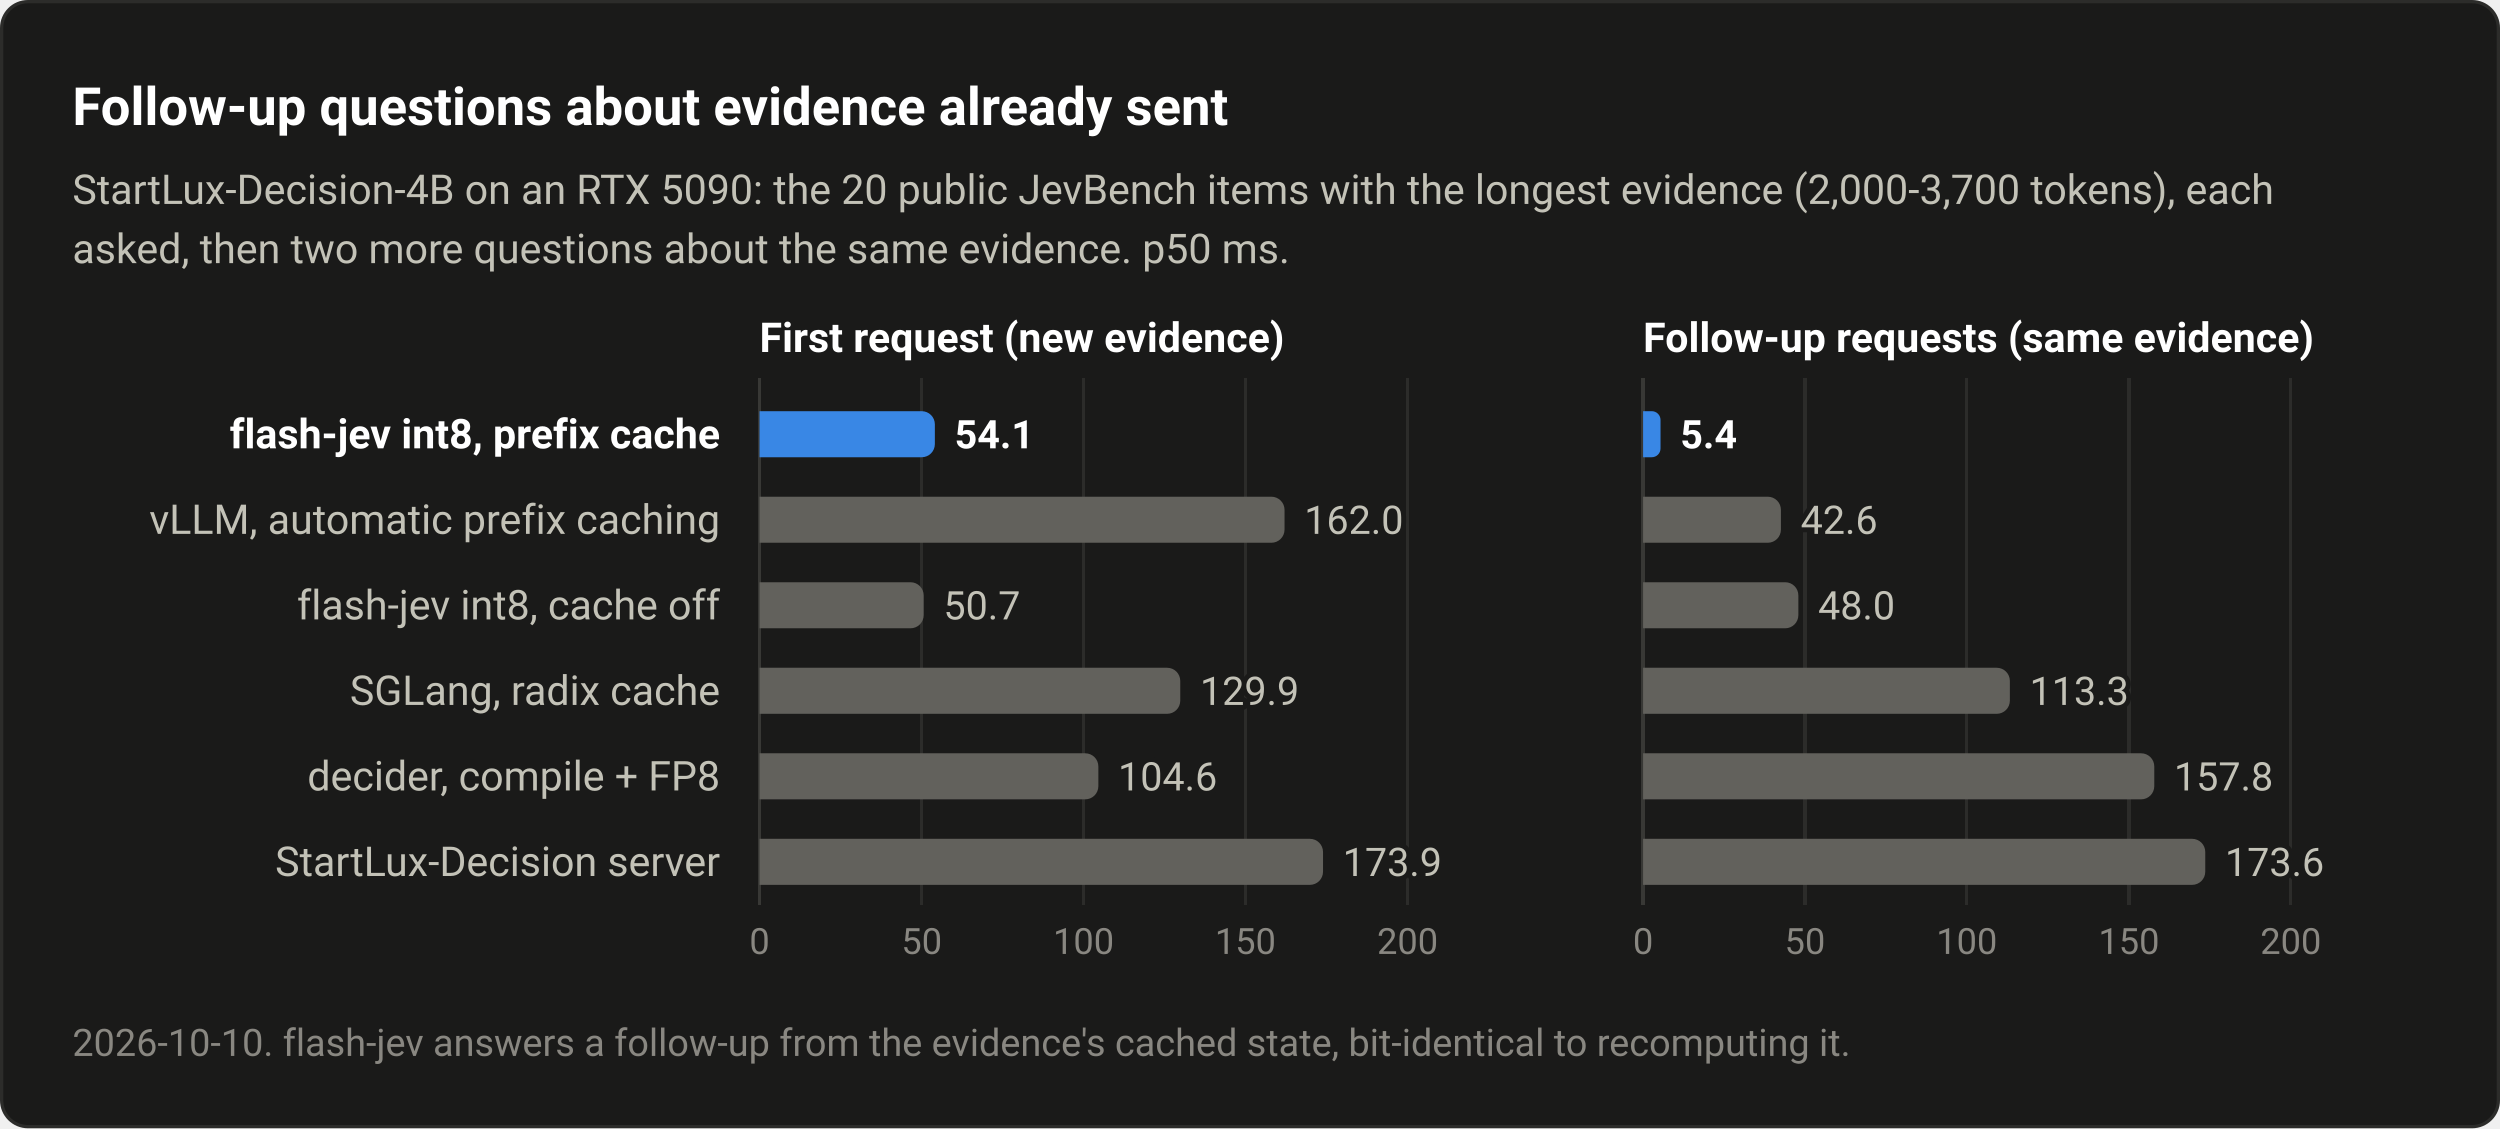
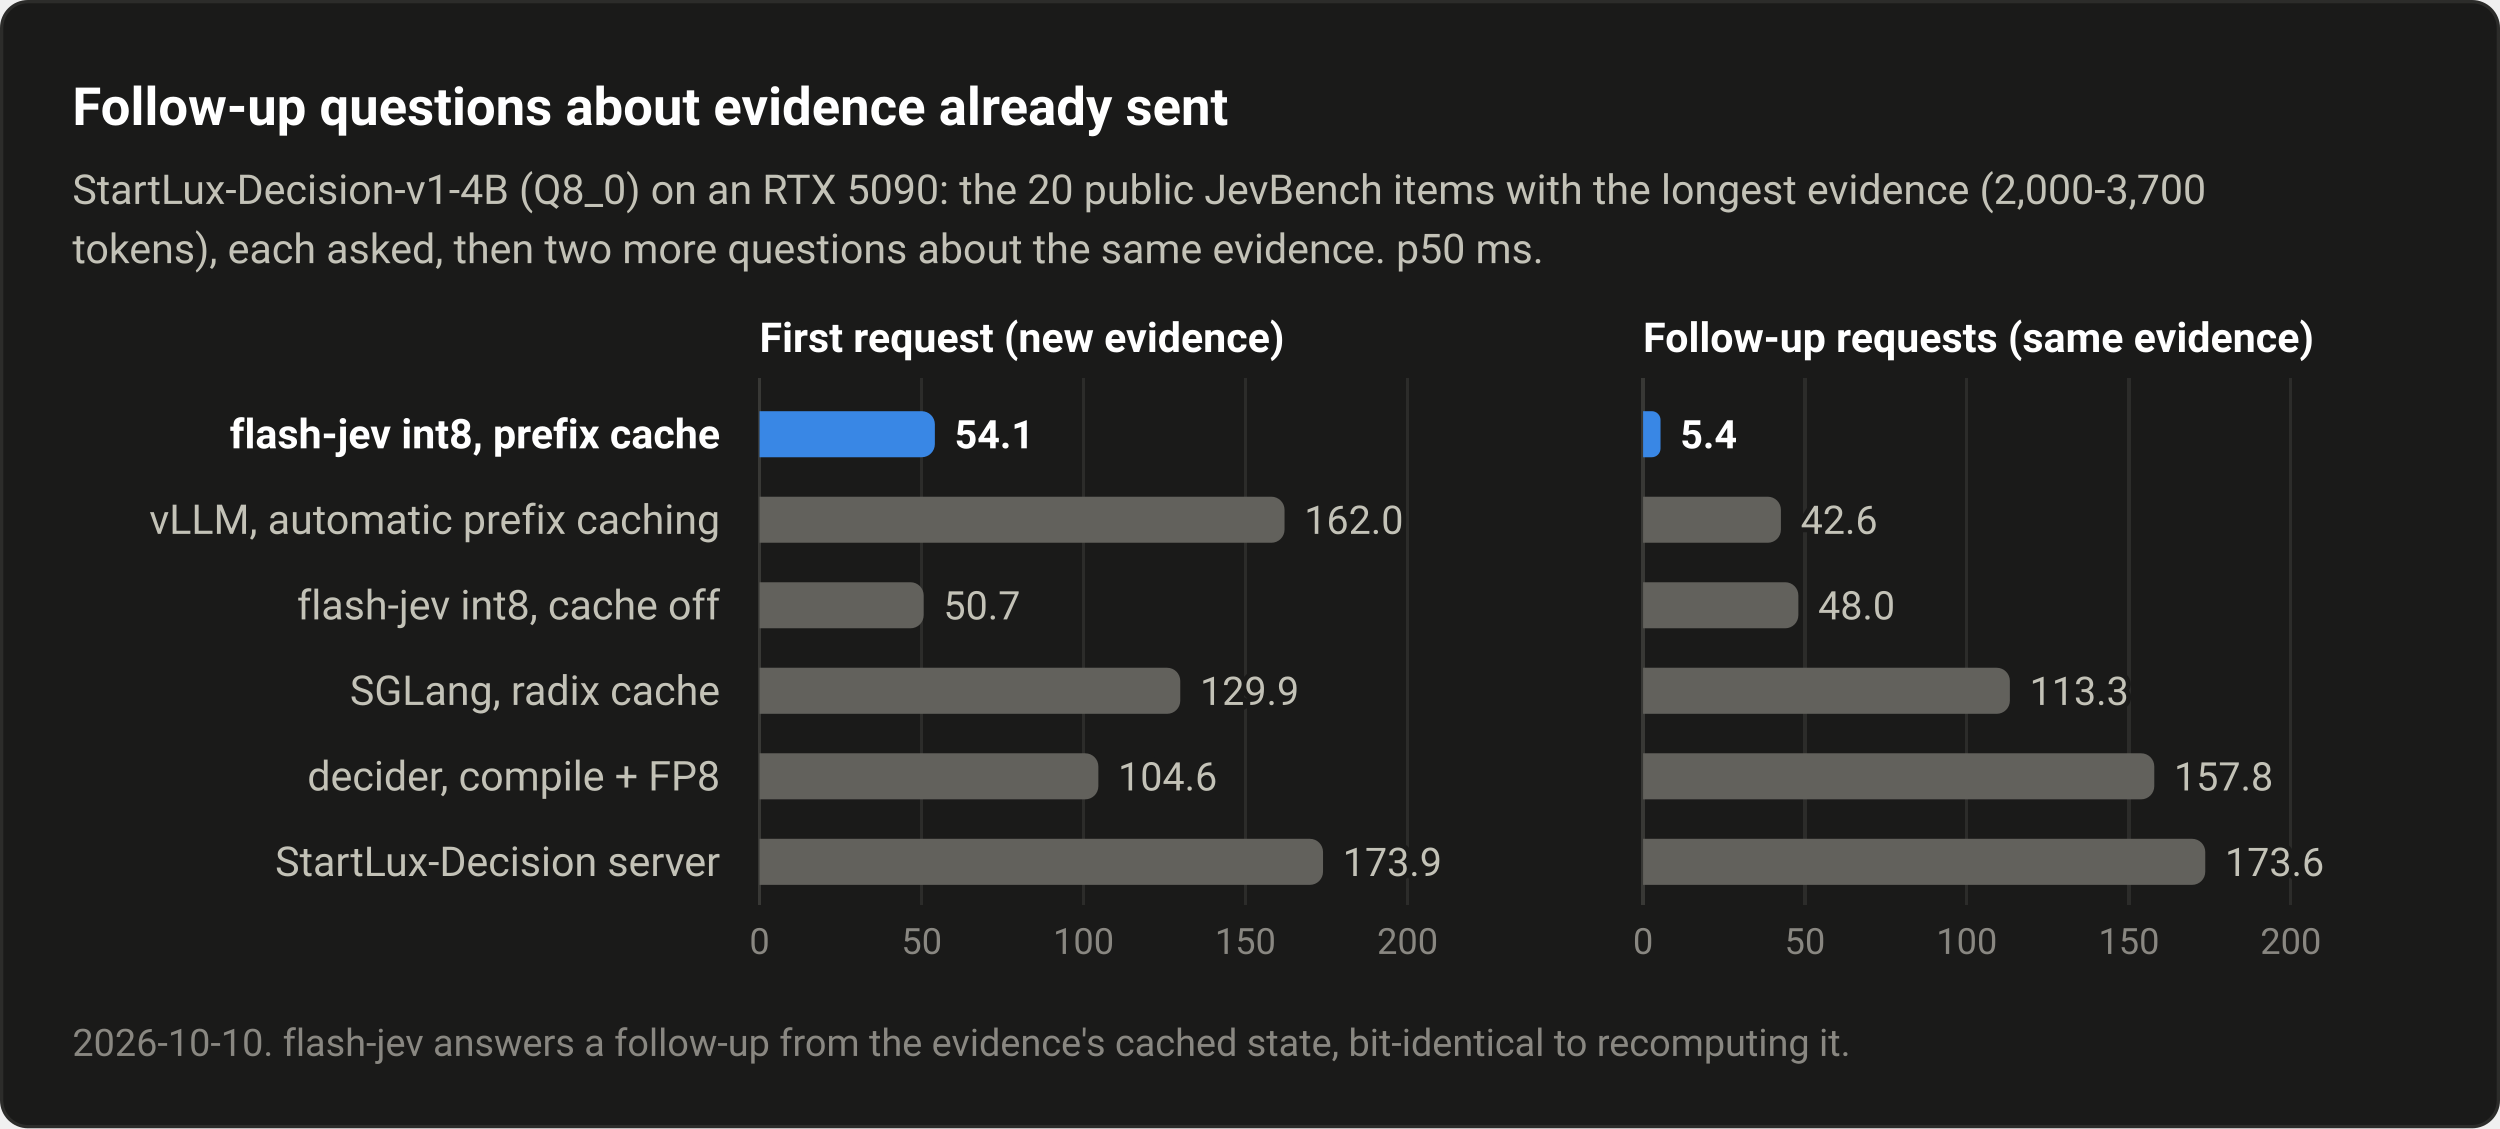
<svg xmlns="http://www.w3.org/2000/svg" width="760" height="343" viewBox="0 0 760 343" role="img" aria-labelledby="title desc" font-family="system-ui, -apple-system, 'Segoe UI', Roboto, 'Helvetica Neue', Arial, sans-serif">
  <rect x="0.5" y="0.5" width="759" height="342" rx="8" fill="#1a1a19" stroke="#2c2c2a" />
  <text x="22.0" y="38.0" font-size="16" fill="#ffffff" text-anchor="start" font-weight="600">Follow-up questions about evidence already sent</text>
-   <text x="22.0" y="62.0" font-size="12.5" fill="#c3c2b7" text-anchor="start" font-weight="400">StartLux-Decision-4B on an RTX 5090: the 20 public JevBench items with the longest evidence (2,000-3,700 tokens), each</text>
-   <text x="22.0" y="80.0" font-size="12.5" fill="#c3c2b7" text-anchor="start" font-weight="400">asked, then two more questions about the same evidence. p50 ms.</text>
+   <text x="22.0" y="62.0" font-size="12.5" fill="#c3c2b7" text-anchor="start" font-weight="400">StartLux-Decision-v1-4B (Q8_0) on an RTX 5090: the 20 public JevBench items with the longest evidence (2,000-3,700</text>
+   <text x="22.0" y="80.0" font-size="12.5" fill="#c3c2b7" text-anchor="start" font-weight="400">tokens), each asked, then two more questions about the same evidence. p50 ms.</text>
  <text x="230.9" y="107.0" font-size="12.5" fill="#ffffff" text-anchor="start" font-weight="600">First request (new evidence)</text>
  <text x="230.9" y="290.0" font-size="11" fill="#898781" text-anchor="middle" font-weight="400" style="font-variant-numeric: tabular-nums">0</text>
  <line x1="280.2" y1="115.0" x2="280.2" y2="275.0" stroke="#2c2c2a" stroke-width="1" shape-rendering="crispEdges" />
  <text x="280.2" y="290.0" font-size="11" fill="#898781" text-anchor="middle" font-weight="400" style="font-variant-numeric: tabular-nums">50</text>
  <line x1="329.4" y1="115.0" x2="329.4" y2="275.0" stroke="#2c2c2a" stroke-width="1" shape-rendering="crispEdges" />
  <text x="329.4" y="290.0" font-size="11" fill="#898781" text-anchor="middle" font-weight="400" style="font-variant-numeric: tabular-nums">100</text>
  <line x1="378.6" y1="115.0" x2="378.6" y2="275.0" stroke="#2c2c2a" stroke-width="1" shape-rendering="crispEdges" />
  <text x="378.6" y="290.0" font-size="11" fill="#898781" text-anchor="middle" font-weight="400" style="font-variant-numeric: tabular-nums">150</text>
  <line x1="427.9" y1="115.0" x2="427.9" y2="275.0" stroke="#2c2c2a" stroke-width="1" shape-rendering="crispEdges" />
  <text x="427.9" y="290.0" font-size="11" fill="#898781" text-anchor="middle" font-weight="400" style="font-variant-numeric: tabular-nums">200</text>
  <line x1="230.9" y1="115.0" x2="230.9" y2="275.0" stroke="#383835" stroke-width="1" shape-rendering="crispEdges" />
  <path d="M230.9,125.0 H280.2 A4.0,4.0 0 0 1 284.2,129.0 V135.0 A4.0,4.0 0 0 1 280.2,139.0 H230.9 Z" fill="#3987e5" />
  <text x="290.2" y="136.3" font-size="12" fill="#ffffff" text-anchor="start" font-weight="600" style="font-variant-numeric: tabular-nums" stroke="#1a1a19" stroke-width="3" stroke-linejoin="round" paint-order="stroke">54.1</text>
  <path d="M230.9,151.0 H386.5 A4.0,4.0 0 0 1 390.5,155.0 V161.0 A4.0,4.0 0 0 1 386.5,165.0 H230.9 Z" fill="#62615c" />
  <text x="396.5" y="162.3" font-size="12" fill="#c3c2b7" text-anchor="start" font-weight="400" style="font-variant-numeric: tabular-nums" stroke="#1a1a19" stroke-width="3" stroke-linejoin="round" paint-order="stroke">162.0</text>
  <path d="M230.9,177.0 H276.8 A4.0,4.0 0 0 1 280.8,181.0 V187.0 A4.0,4.0 0 0 1 276.8,191.0 H230.9 Z" fill="#62615c" />
  <text x="286.8" y="188.3" font-size="12" fill="#c3c2b7" text-anchor="start" font-weight="400" style="font-variant-numeric: tabular-nums" stroke="#1a1a19" stroke-width="3" stroke-linejoin="round" paint-order="stroke">50.7</text>
  <path d="M230.9,203.0 H354.8 A4.0,4.0 0 0 1 358.8,207.0 V213.0 A4.0,4.0 0 0 1 354.8,217.0 H230.9 Z" fill="#62615c" />
  <text x="364.8" y="214.3" font-size="12" fill="#c3c2b7" text-anchor="start" font-weight="400" style="font-variant-numeric: tabular-nums" stroke="#1a1a19" stroke-width="3" stroke-linejoin="round" paint-order="stroke">129.9</text>
  <path d="M230.9,229.0 H329.9 A4.0,4.0 0 0 1 333.9,233.0 V239.0 A4.0,4.0 0 0 1 329.9,243.0 H230.9 Z" fill="#62615c" />
  <text x="339.9" y="240.3" font-size="12" fill="#c3c2b7" text-anchor="start" font-weight="400" style="font-variant-numeric: tabular-nums" stroke="#1a1a19" stroke-width="3" stroke-linejoin="round" paint-order="stroke">104.6</text>
  <path d="M230.9,255.0 H398.2 A4.0,4.0 0 0 1 402.2,259.0 V265.0 A4.0,4.0 0 0 1 398.2,269.0 H230.9 Z" fill="#62615c" />
  <text x="408.2" y="266.3" font-size="12" fill="#c3c2b7" text-anchor="start" font-weight="400" style="font-variant-numeric: tabular-nums" stroke="#1a1a19" stroke-width="3" stroke-linejoin="round" paint-order="stroke">173.9</text>
  <text x="499.5" y="107.0" font-size="12.5" fill="#ffffff" text-anchor="start" font-weight="600">Follow-up requests (same evidence)</text>
  <text x="499.5" y="290.0" font-size="11" fill="#898781" text-anchor="middle" font-weight="400" style="font-variant-numeric: tabular-nums">0</text>
  <line x1="548.7" y1="115.0" x2="548.7" y2="275.0" stroke="#2c2c2a" stroke-width="1" shape-rendering="crispEdges" />
  <text x="548.7" y="290.0" font-size="11" fill="#898781" text-anchor="middle" font-weight="400" style="font-variant-numeric: tabular-nums">50</text>
  <line x1="597.9" y1="115.0" x2="597.9" y2="275.0" stroke="#2c2c2a" stroke-width="1" shape-rendering="crispEdges" />
  <text x="597.9" y="290.0" font-size="11" fill="#898781" text-anchor="middle" font-weight="400" style="font-variant-numeric: tabular-nums">100</text>
  <line x1="647.2" y1="115.0" x2="647.2" y2="275.0" stroke="#2c2c2a" stroke-width="1" shape-rendering="crispEdges" />
  <text x="647.2" y="290.0" font-size="11" fill="#898781" text-anchor="middle" font-weight="400" style="font-variant-numeric: tabular-nums">150</text>
  <line x1="696.4" y1="115.0" x2="696.4" y2="275.0" stroke="#2c2c2a" stroke-width="1" shape-rendering="crispEdges" />
  <text x="696.4" y="290.0" font-size="11" fill="#898781" text-anchor="middle" font-weight="400" style="font-variant-numeric: tabular-nums">200</text>
  <line x1="499.5" y1="115.0" x2="499.5" y2="275.0" stroke="#383835" stroke-width="1" shape-rendering="crispEdges" />
  <path d="M499.5,125.0 H502.1 A2.659,2.659 0 0 1 504.8,127.7 V136.3 A2.659,2.659 0 0 1 502.1,139.0 H499.5 Z" fill="#3987e5" />
  <text x="510.8" y="136.3" font-size="12" fill="#ffffff" text-anchor="start" font-weight="600" style="font-variant-numeric: tabular-nums" stroke="#1a1a19" stroke-width="3" stroke-linejoin="round" paint-order="stroke">5.4</text>
  <path d="M499.5,151.0 H537.4 A4.0,4.0 0 0 1 541.4,155.0 V161.0 A4.0,4.0 0 0 1 537.4,165.0 H499.5 Z" fill="#62615c" />
  <text x="547.4" y="162.3" font-size="12" fill="#c3c2b7" text-anchor="start" font-weight="400" style="font-variant-numeric: tabular-nums" stroke="#1a1a19" stroke-width="3" stroke-linejoin="round" paint-order="stroke">42.6</text>
  <path d="M499.5,177.0 H542.7 A4.0,4.0 0 0 1 546.7,181.0 V187.0 A4.0,4.0 0 0 1 542.7,191.0 H499.5 Z" fill="#62615c" />
  <text x="552.7" y="188.3" font-size="12" fill="#c3c2b7" text-anchor="start" font-weight="400" style="font-variant-numeric: tabular-nums" stroke="#1a1a19" stroke-width="3" stroke-linejoin="round" paint-order="stroke">48.0</text>
  <path d="M499.5,203.0 H607.0 A4.0,4.0 0 0 1 611.0,207.0 V213.0 A4.0,4.0 0 0 1 607.0,217.0 H499.5 Z" fill="#62615c" />
  <text x="617.0" y="214.3" font-size="12" fill="#c3c2b7" text-anchor="start" font-weight="400" style="font-variant-numeric: tabular-nums" stroke="#1a1a19" stroke-width="3" stroke-linejoin="round" paint-order="stroke">113.3</text>
  <path d="M499.5,229.0 H650.9 A4.0,4.0 0 0 1 654.9,233.0 V239.0 A4.0,4.0 0 0 1 650.9,243.0 H499.5 Z" fill="#62615c" />
  <text x="660.9" y="240.3" font-size="12" fill="#c3c2b7" text-anchor="start" font-weight="400" style="font-variant-numeric: tabular-nums" stroke="#1a1a19" stroke-width="3" stroke-linejoin="round" paint-order="stroke">157.8</text>
  <path d="M499.5,255.0 H666.4 A4.0,4.0 0 0 1 670.4,259.0 V265.0 A4.0,4.0 0 0 1 666.4,269.0 H499.5 Z" fill="#62615c" />
  <text x="676.4" y="266.3" font-size="12" fill="#c3c2b7" text-anchor="start" font-weight="400" style="font-variant-numeric: tabular-nums" stroke="#1a1a19" stroke-width="3" stroke-linejoin="round" paint-order="stroke">173.6</text>
  <text x="218.9" y="136.3" font-size="12.5" fill="#ffffff" text-anchor="end" font-weight="600">flash-jev int8, prefix cache</text>
  <text x="218.9" y="162.3" font-size="12.5" fill="#c3c2b7" text-anchor="end" font-weight="400">vLLM, automatic prefix caching</text>
  <text x="218.9" y="188.3" font-size="12.5" fill="#c3c2b7" text-anchor="end" font-weight="400">flash-jev int8, cache off</text>
  <text x="218.9" y="214.3" font-size="12.5" fill="#c3c2b7" text-anchor="end" font-weight="400">SGLang, radix cache</text>
  <text x="218.9" y="240.3" font-size="12.5" fill="#c3c2b7" text-anchor="end" font-weight="400">decider, compile + FP8</text>
  <text x="218.9" y="266.3" font-size="12.5" fill="#c3c2b7" text-anchor="end" font-weight="400">StartLux-Decision server</text>
  <text x="22.0" y="321.0" font-size="11.5" fill="#898781" text-anchor="start" font-weight="400">2026-10-10. flash-jev answers a follow-up from the evidence's cached state, bit-identical to recomputing it.</text>
</svg>
